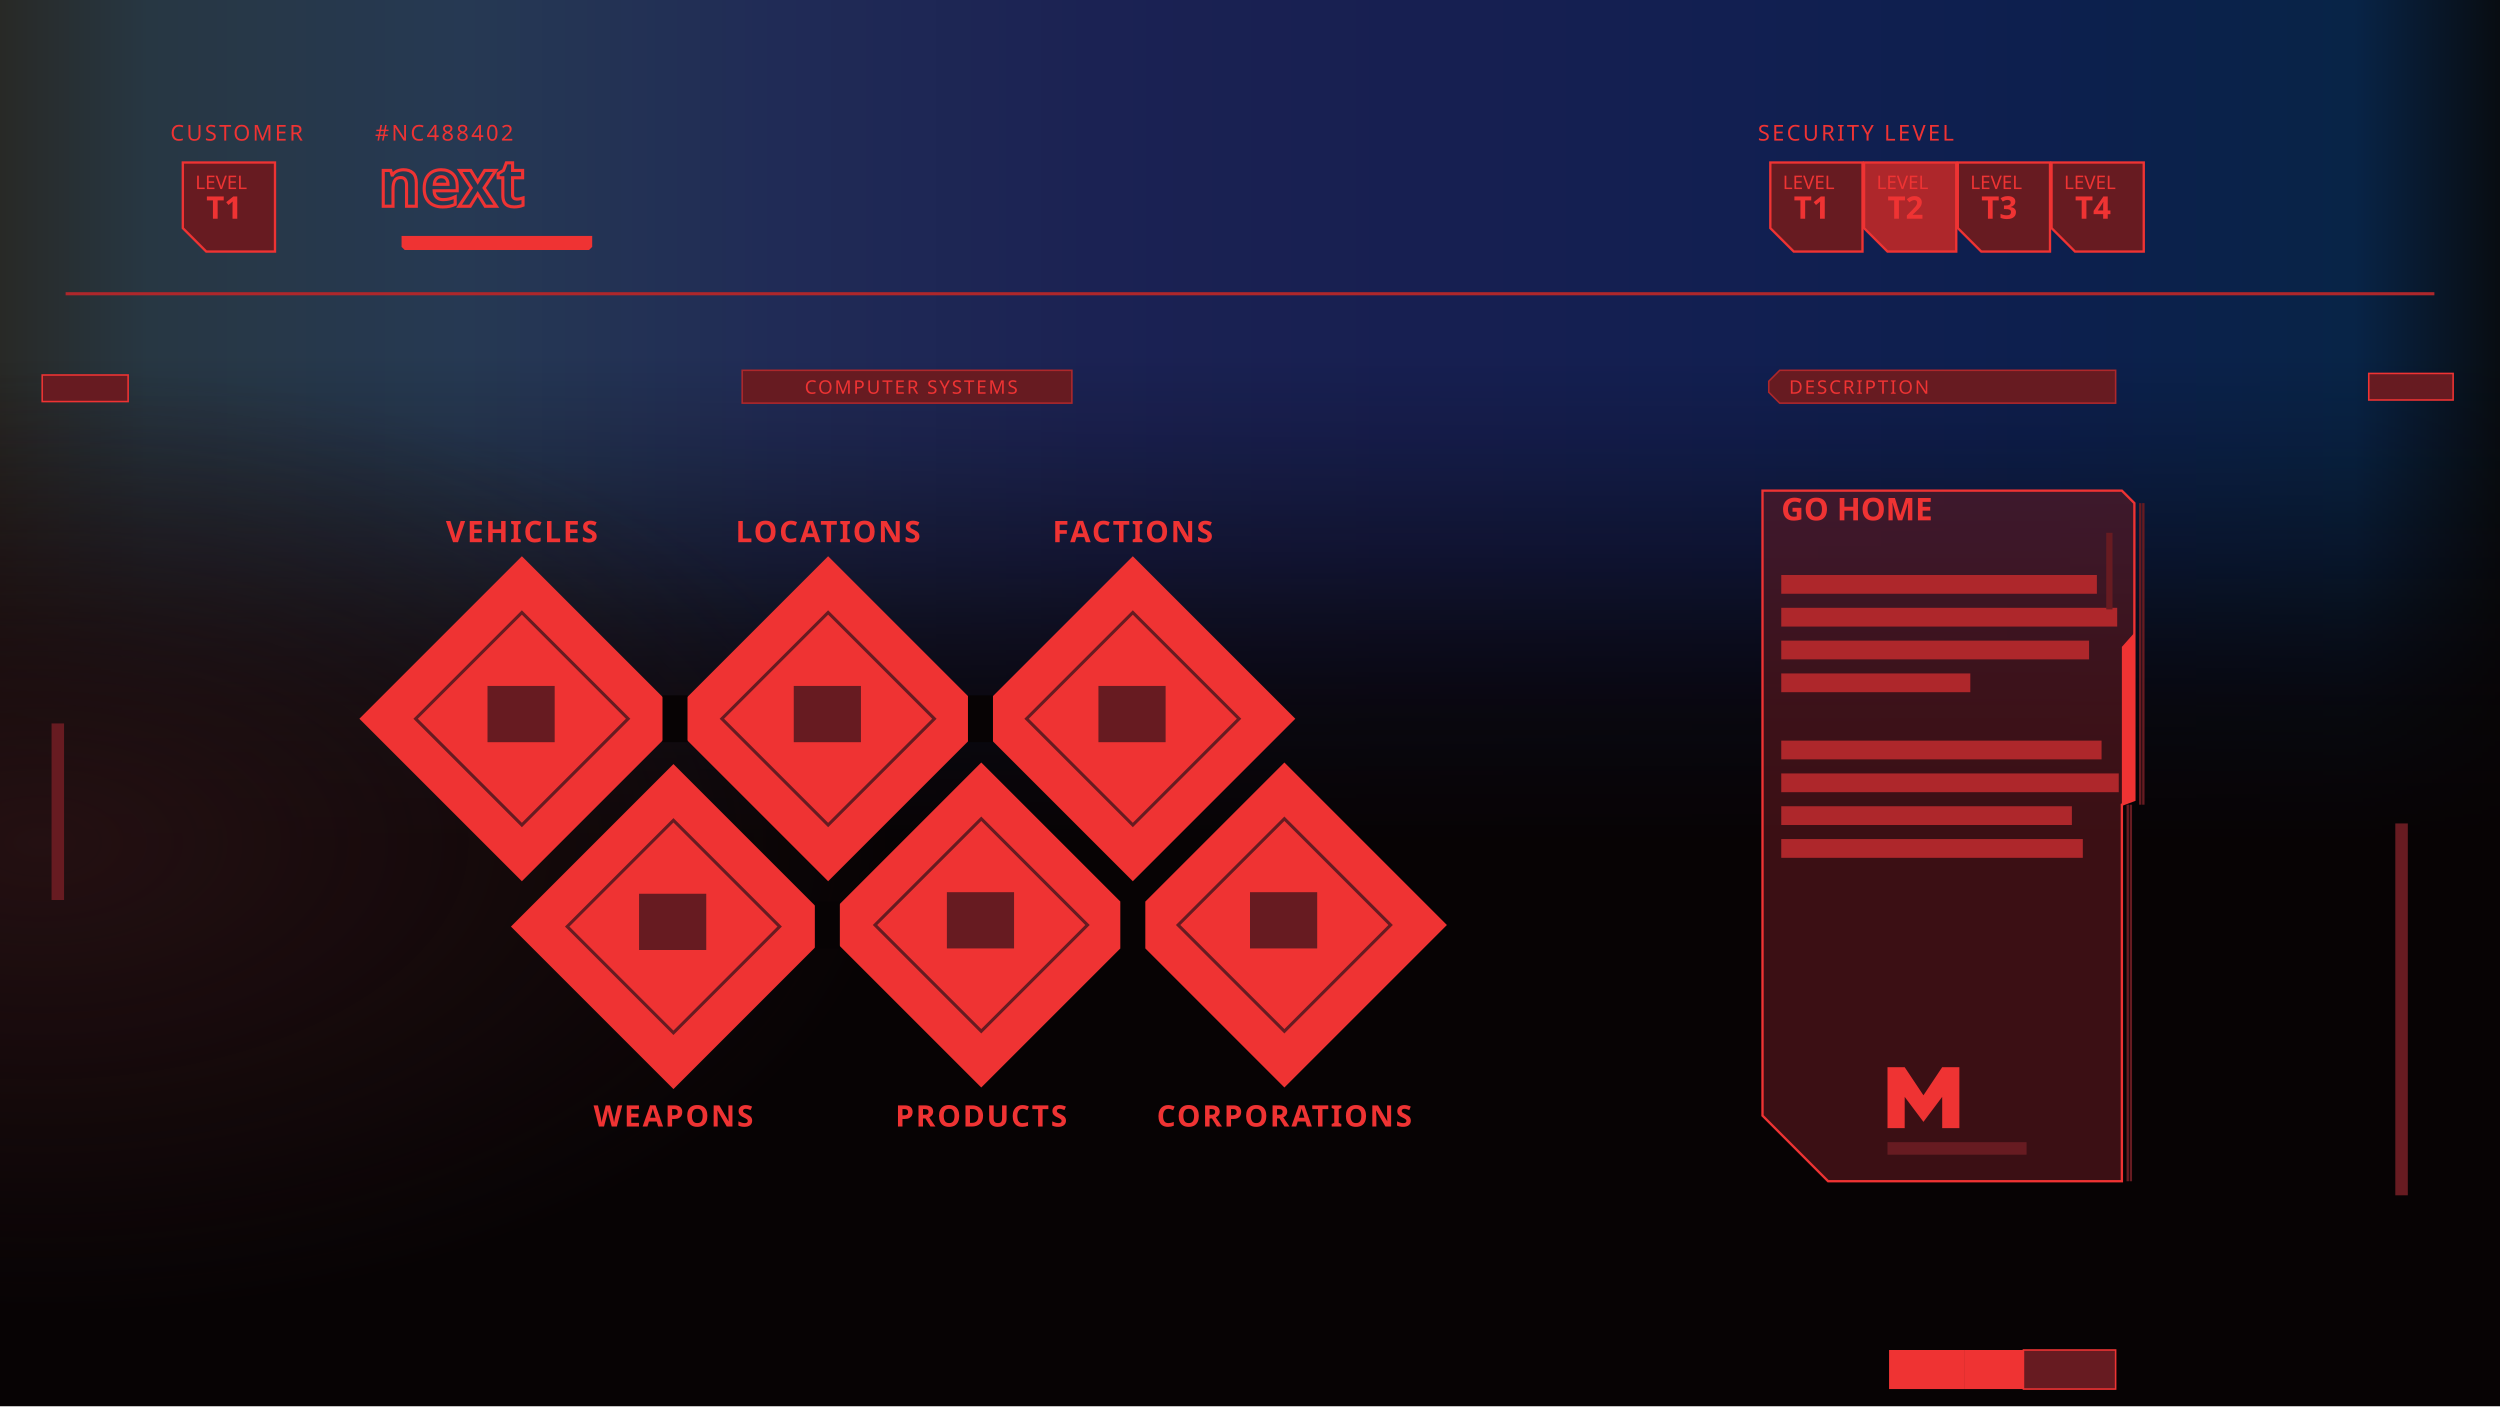
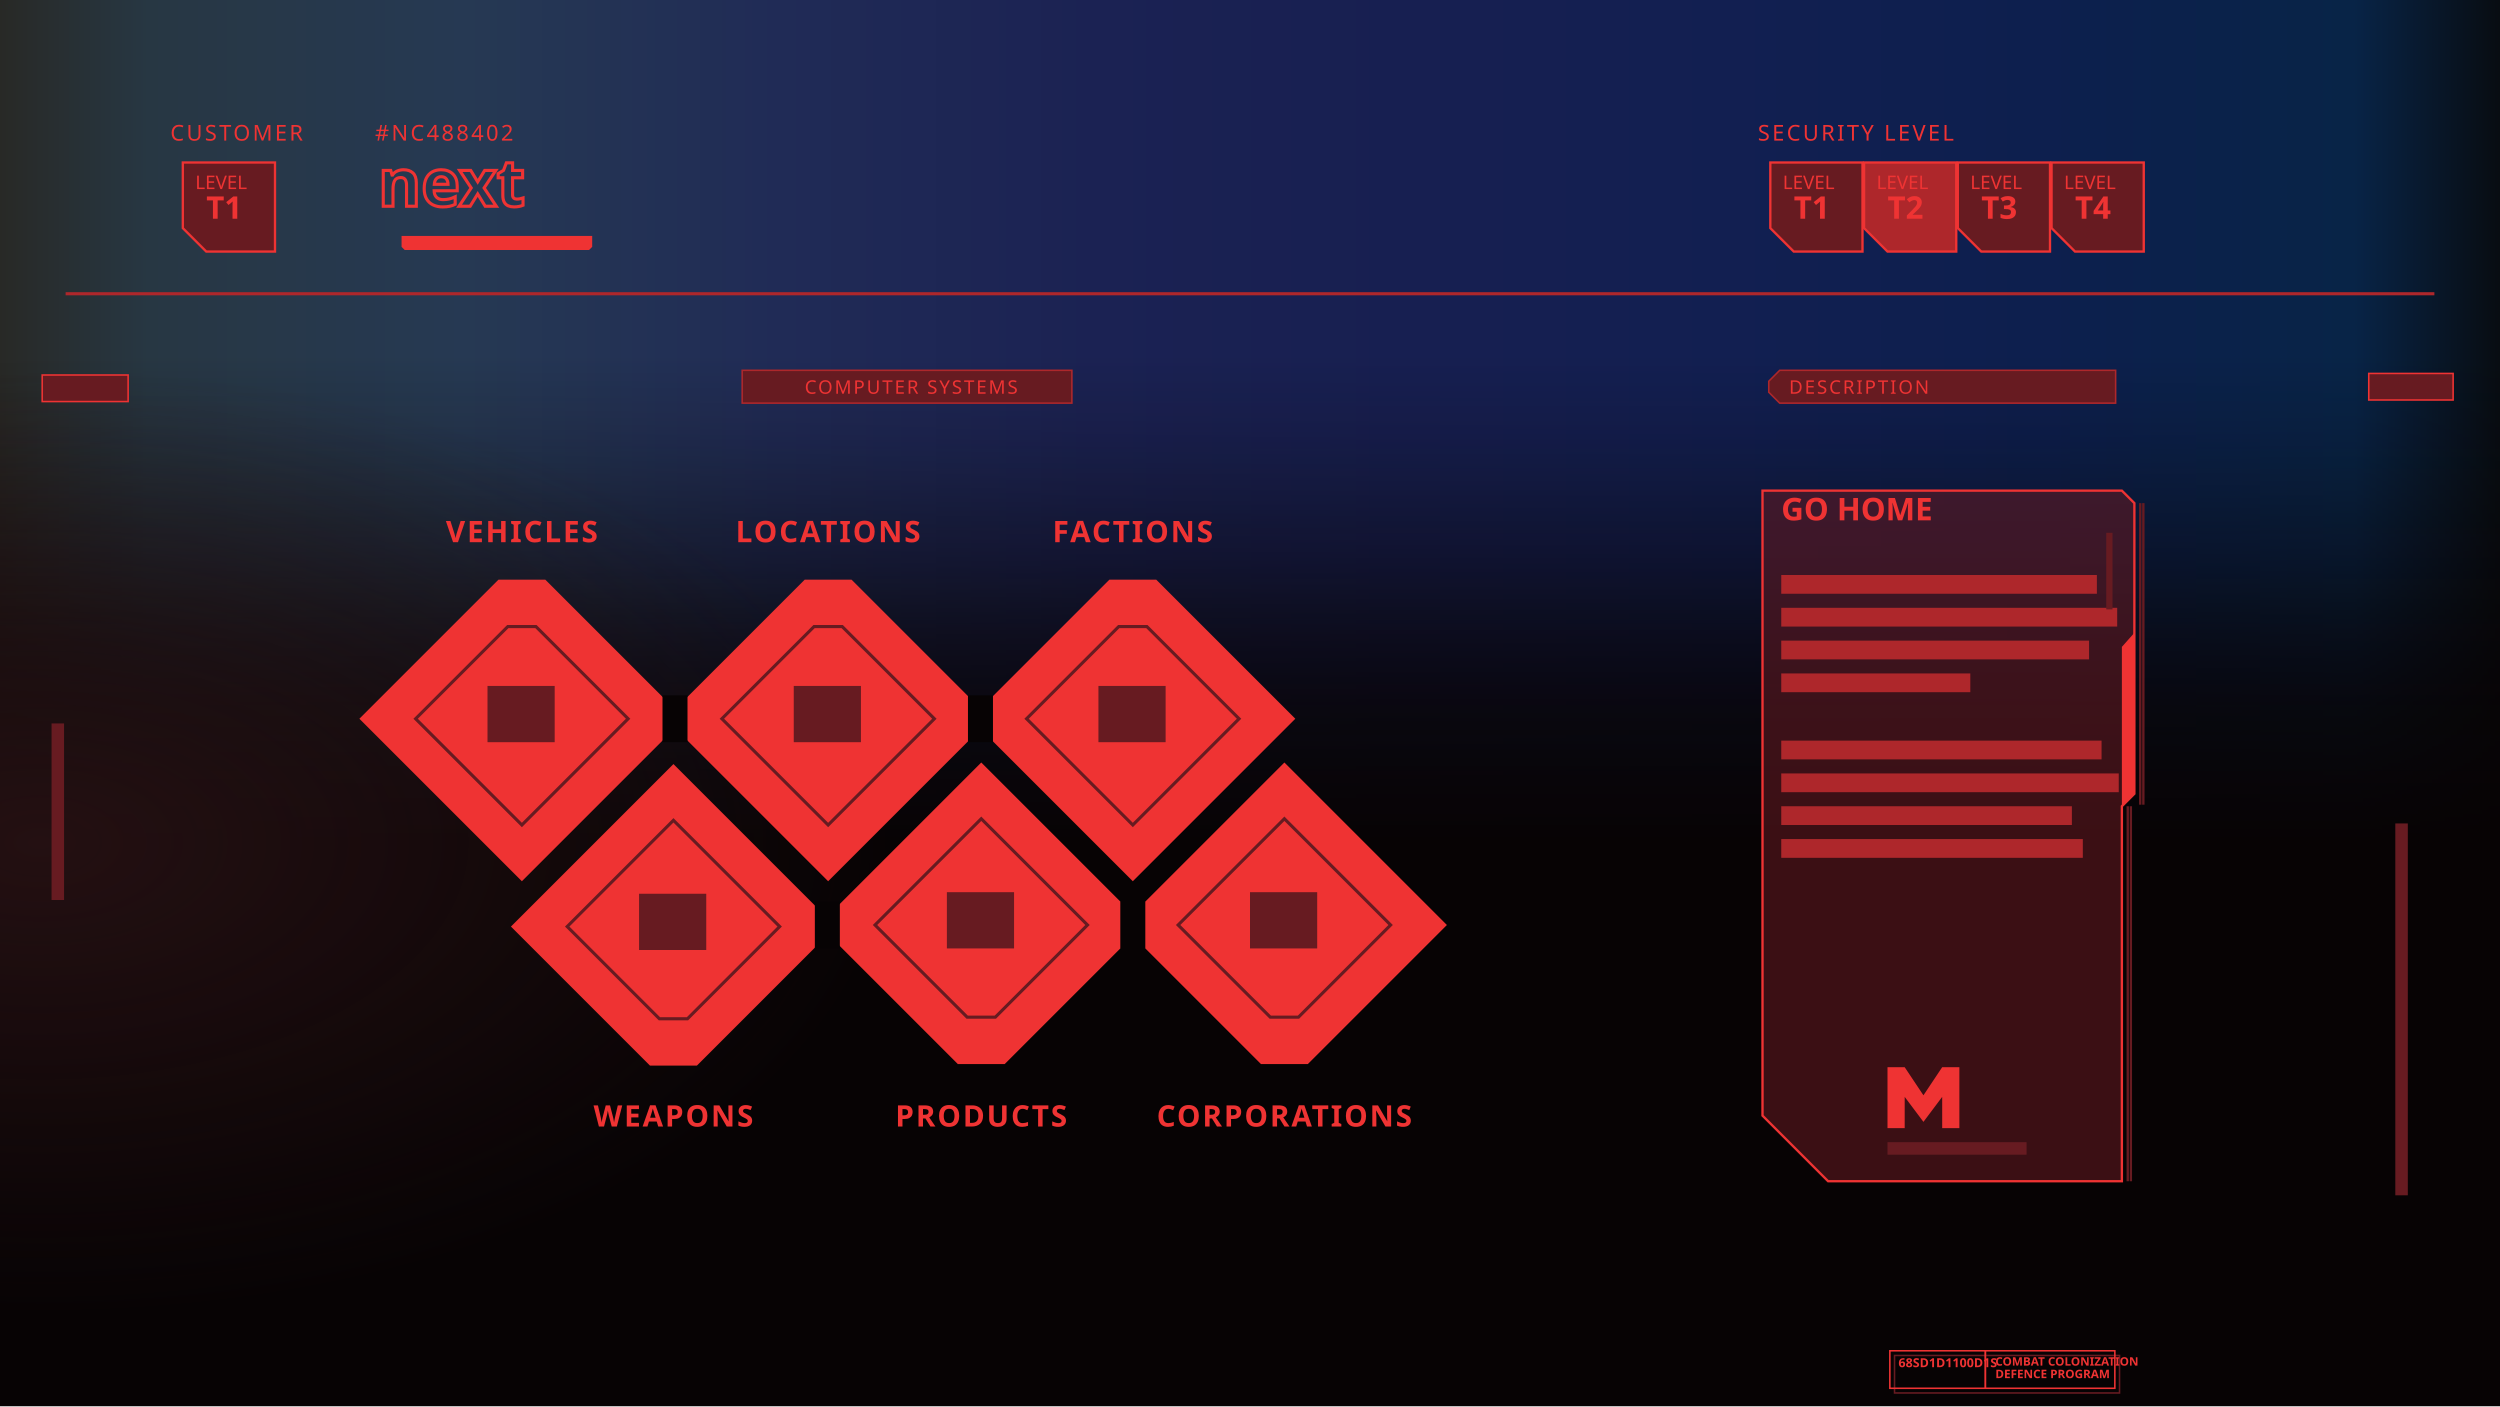
<svg xmlns="http://www.w3.org/2000/svg" width="1600" height="900" viewBox="0 0 1600 900">
  <defs>
    <linearGradient id="glowh" x1="0" y1="0" x2="1" y2="0">
      <stop offset="0.000" stop-color="#282824" />
      <stop offset="0.063" stop-color="#273743" />
      <stop offset="0.188" stop-color="#263953" />
      <stop offset="0.313" stop-color="#202b56" />
      <stop offset="0.438" stop-color="#1b2253" />
      <stop offset="0.563" stop-color="#171f51" />
      <stop offset="0.688" stop-color="#121f51" />
      <stop offset="0.813" stop-color="#0d1f4e" />
      <stop offset="0.938" stop-color="#082447" />
      <stop offset="1.000" stop-color="#080b0e" />
    </linearGradient>
    <linearGradient id="glowv" x1="0" y1="0" x2="0" y2="1">
      <stop offset="0.00" stop-color="#ffffff" />
      <stop offset="0.25" stop-color="#ffffff" />
      <stop offset="0.30" stop-color="#e3e3e3" />
      <stop offset="0.35" stop-color="#bababa" />
      <stop offset="0.40" stop-color="#8c8c8c" />
      <stop offset="0.45" stop-color="#545454" />
      <stop offset="0.50" stop-color="#2b2b2b" />
      <stop offset="0.55" stop-color="#121212" />
      <stop offset="0.60" stop-color="#000000" />
    </linearGradient>
    <mask id="glowmask">
      <rect width="1600" height="900" fill="url(#glowv)" />
    </mask>
    <radialGradient id="vignette" cx="0.02" cy="0.60" r="0.34">
      <stop offset="0" stop-color="#241012" />
      <stop offset="1" stop-color="#241012" stop-opacity="0" />
    </radialGradient>
-     <g id="cell">
-       <path d="M 0,-104 L 104,0 L 0,104 L -104,0 Z" fill="#ef3333" />
-       <path d="M 0,-68 L 68,0 L 0,68 L -68,0 Z" fill="none" stroke="#671b21" stroke-width="2" />
+     <g id="cell-up">
+       <path d="M -15,-89 L 15,-89 L 104,0 L 0,104 L -104,0 Z" fill="#ef3333" />
+       <path d="M -9,-59 L 9,-59 L 68,0 L 0,68 L -68,0 Z" fill="none" stroke="#671b21" stroke-width="2" />
+       <rect x="-22" y="-21" width="43" height="36" fill="#671b21" />
+     </g>
+     <g id="cell-down">
+       <path d="M 0,-104 L 104,0 L 15,89 L -15,89 L -104,0 Z" fill="#ef3333" />
+       <path d="M 0,-68 L 68,0 L 9,59 L -9,59 L -68,0 Z" fill="none" stroke="#671b21" stroke-width="2" />
      <rect x="-22" y="-21" width="43" height="36" fill="#671b21" />
    </g>
    <path id="badge" d="M 0,0 H 59 V 57 H 15 L 0,42 Z" />
  </defs>
  <rect width="1600" height="900" fill="#070304" />
  <rect width="1600" height="900" fill="url(#glowh)" mask="url(#glowmask)" />
  <rect width="1600" height="900" fill="url(#vignette)" />
  <g font-family="Rajdhani" fill="#ef3333">
    <text x="109" y="90" font-size="14" letter-spacing="1.5">CUSTOMER</text>
    <use href="#badge" x="117" y="104" fill="#671b21" stroke="#ef3333" stroke-width="1.5" />
    <text x="125" y="121" font-size="12" fill="#ef3333">LEVEL</text>
    <text x="132" y="140" font-size="20" font-weight="700">T1</text>
    <text x="240" y="90" font-size="14" letter-spacing="1.5">#NC488402</text>
    <text x="242" y="132" font-size="42" font-family="Orbitron" font-weight="700" fill="none" stroke="#ef3333" stroke-width="2">next</text>
    <path d="M 257,151 H 379 V 158 L 377,160 H 259 L 257,158 Z" fill="#ef3333" />
    <text x="1125" y="90" font-size="14" letter-spacing="1.5">SECURITY LEVEL</text>
    <g>
      <use href="#badge" x="1133" y="104" fill="#671b21" stroke="#ef3333" stroke-width="1.5" />
      <use href="#badge" x="1193" y="104" fill="#ae272b" stroke="#ef3333" stroke-width="1.5" />
      <use href="#badge" x="1253" y="104" fill="#671b21" stroke="#ef3333" stroke-width="1.5" />
      <use href="#badge" x="1313" y="104" fill="#671b21" stroke="#ef3333" stroke-width="1.5" />
      <g font-size="12">
        <text x="1141" y="121">LEVEL</text>
        <text x="1201" y="121">LEVEL</text>
        <text x="1261" y="121">LEVEL</text>
        <text x="1321" y="121">LEVEL</text>
      </g>
      <g font-size="20" font-weight="700">
        <text x="1148" y="140">T1</text>
        <text x="1208" y="140">T2</text>
        <text x="1268" y="140">T3</text>
        <text x="1328" y="140">T4</text>
      </g>
    </g>
  </g>
  <rect x="42" y="187" width="1516" height="2" fill="#ae272b" />
  <g font-family="Rajdhani" font-size="12" letter-spacing="1.2">
    <rect x="27" y="240" width="55" height="17" fill="#671b21" stroke="#ef3333" />
    <rect x="475" y="237" width="211" height="21" fill="#671b21" stroke="#ae272b" />
    <text x="515" y="252" fill="#ef3333">COMPUTER SYSTEMS</text>
    <path d="M 1139,237 H 1354 V 258 H 1139 L 1132,251 V 244 Z" fill="#671b21" stroke="#ae272b" />
    <text x="1145" y="252" fill="#ef3333">DESCRIPTION</text>
    <rect x="1516" y="239" width="54" height="17" fill="#671b21" stroke="#ef3333" />
  </g>
  <g>
-     <use href="#cell" x="334" y="460" />
-     <use href="#cell" x="530" y="460" />
-     <use href="#cell" x="725" y="460" />
-     <use href="#cell" x="431" y="593" />
-     <use href="#cell" x="628" y="592" />
-     <use href="#cell" x="822" y="592" />
+     <use href="#cell-up" x="334" y="460" />
+     <use href="#cell-up" x="530" y="460" />
+     <use href="#cell-up" x="725" y="460" />
+     <use href="#cell-down" x="431" y="593" />
+     <use href="#cell-down" x="628" y="592" />
+     <use href="#cell-down" x="822" y="592" />
    <g fill="#070304">
      <rect x="424" y="445" width="16" height="30" />
      <rect x="619.5" y="445" width="16" height="30" />
      <rect x="521.5" y="577" width="16" height="30" />
      <rect x="717" y="577" width="16" height="30" />
    </g>
  </g>
  <g font-family="Rajdhani" font-size="19" font-weight="600" fill="#ef3333" text-anchor="middle" letter-spacing="1.2">
    <text x="334" y="347">VEHICLES</text>
    <text x="530" y="347">LOCATIONS</text>
    <text x="725" y="347">FACTIONS</text>
    <text x="431" y="721">WEAPONS</text>
    <text x="628" y="721">PRODUCTS</text>
    <text x="822" y="721">CORPORATIONS</text>
  </g>
  <g>
-     <path d="M 1128,314 H 1358 L 1366,322 V 512 L 1358,515 V 756 H 1170 L 1128,714 Z" fill="#671b21" fill-opacity="0.55" stroke="#ef3333" stroke-width="1.5" />
-     <path d="M 1366,405 V 512 L 1358,515 V 414 Z" fill="#ef3333" />
+     <path d="M 1128,314 H 1358 L 1366,322 V 508 L 1358,516 V 756 H 1170 L 1128,714 Z" fill="#671b21" fill-opacity="0.55" stroke="#ef3333" stroke-width="1.5" />
+     <path d="M 1366,405 V 508 L 1358,516 V 414 Z" fill="#ef3333" />
    <g fill="#671b21">
      <rect x="1369" y="322" width="1.5" height="193" />
      <rect x="1371" y="322" width="1.5" height="193" />
-       <rect x="1361" y="515" width="1.5" height="241" />
-       <rect x="1363" y="515" width="1.5" height="241" />
+       <rect x="1361" y="516" width="1.5" height="240" />
+       <rect x="1363" y="516" width="1.5" height="240" />
    </g>
    <text x="1140" y="333" font-family="Rajdhani" font-size="20" font-weight="700" fill="#ef3333">GO HOME</text>
    <g fill="#ae272b">
      <rect x="1140" y="368" width="202" height="12" />
      <rect x="1140" y="389" width="215" height="12" />
      <rect x="1140" y="410" width="197" height="12" />
      <rect x="1140" y="431" width="121" height="12" />
      <rect x="1140" y="474" width="205" height="12" />
      <rect x="1140" y="495" width="216" height="12" />
      <rect x="1140" y="516" width="186" height="12" />
      <rect x="1140" y="537" width="193" height="12" />
    </g>
    <path d="M 1208,722 V 683 h 11 l 12 18 12,-18 h 11 v 39 h -11 v -20 l -12,16 -12,-16 v 20 Z" fill="#ef3333" />
    <rect x="1208" y="731" width="89" height="8" fill="#671b21" />
  </g>
  <g fill="#671b21">
    <rect x="33" y="463" width="8" height="113" />
    <rect x="1533" y="527" width="8" height="238" />
    <rect x="1348" y="341" width="4" height="49" />
  </g>
  <g>
-     <rect x="1209" y="864" width="48" height="25" fill="#ef3333" />
-     <rect x="1257" y="864" width="38" height="25" fill="#ef3333" />
-     <rect x="1295" y="864" width="59" height="25" fill="#671b21" stroke="#ef3333" />
+     <rect x="1212.5" y="867.5" width="144" height="24" fill="none" stroke="#671b21" stroke-width="1" />
+     <rect x="1209.5" y="864.5" width="144" height="24" fill="none" stroke="#ef3333" stroke-width="1" />
+     <rect x="1270" y="864.5" width="1.2" height="24" fill="#ef3333" />
+     <g font-family="Rajdhani" font-size="8" font-weight="700" fill="#ef3333">
+       <text x="1215" y="875">68SD1D1100D1S</text>
+       <g font-size="7.5" font-weight="600">
+         <text x="1277" y="874">COMBAT COLONIZATION</text>
+         <text x="1277" y="882">DEFENCE PROGRAM</text>
+       </g>
+     </g>
  </g>
</svg>
